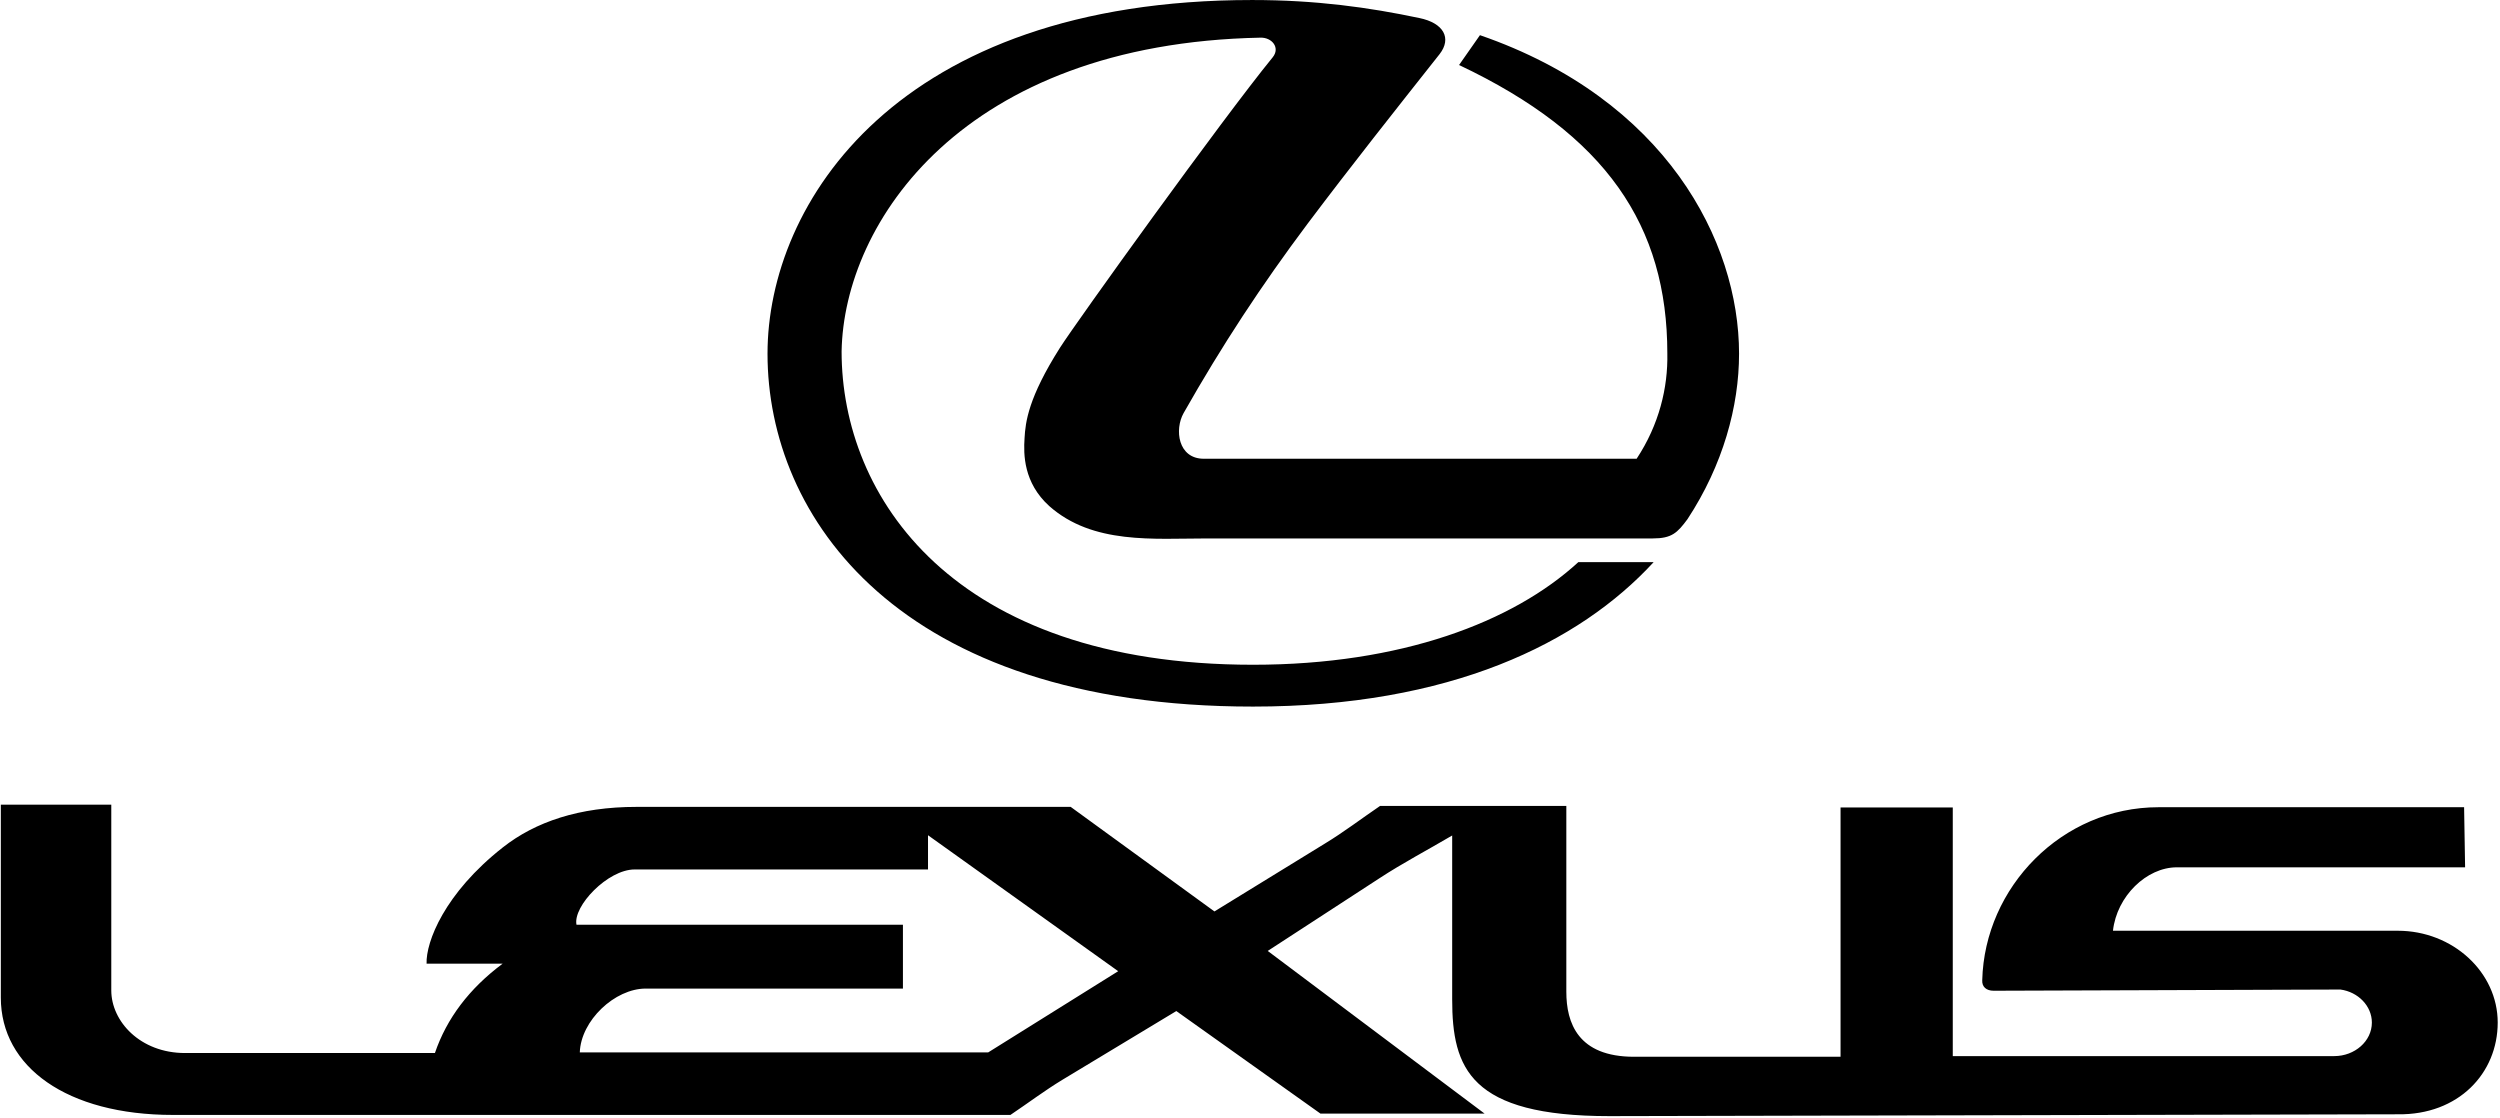
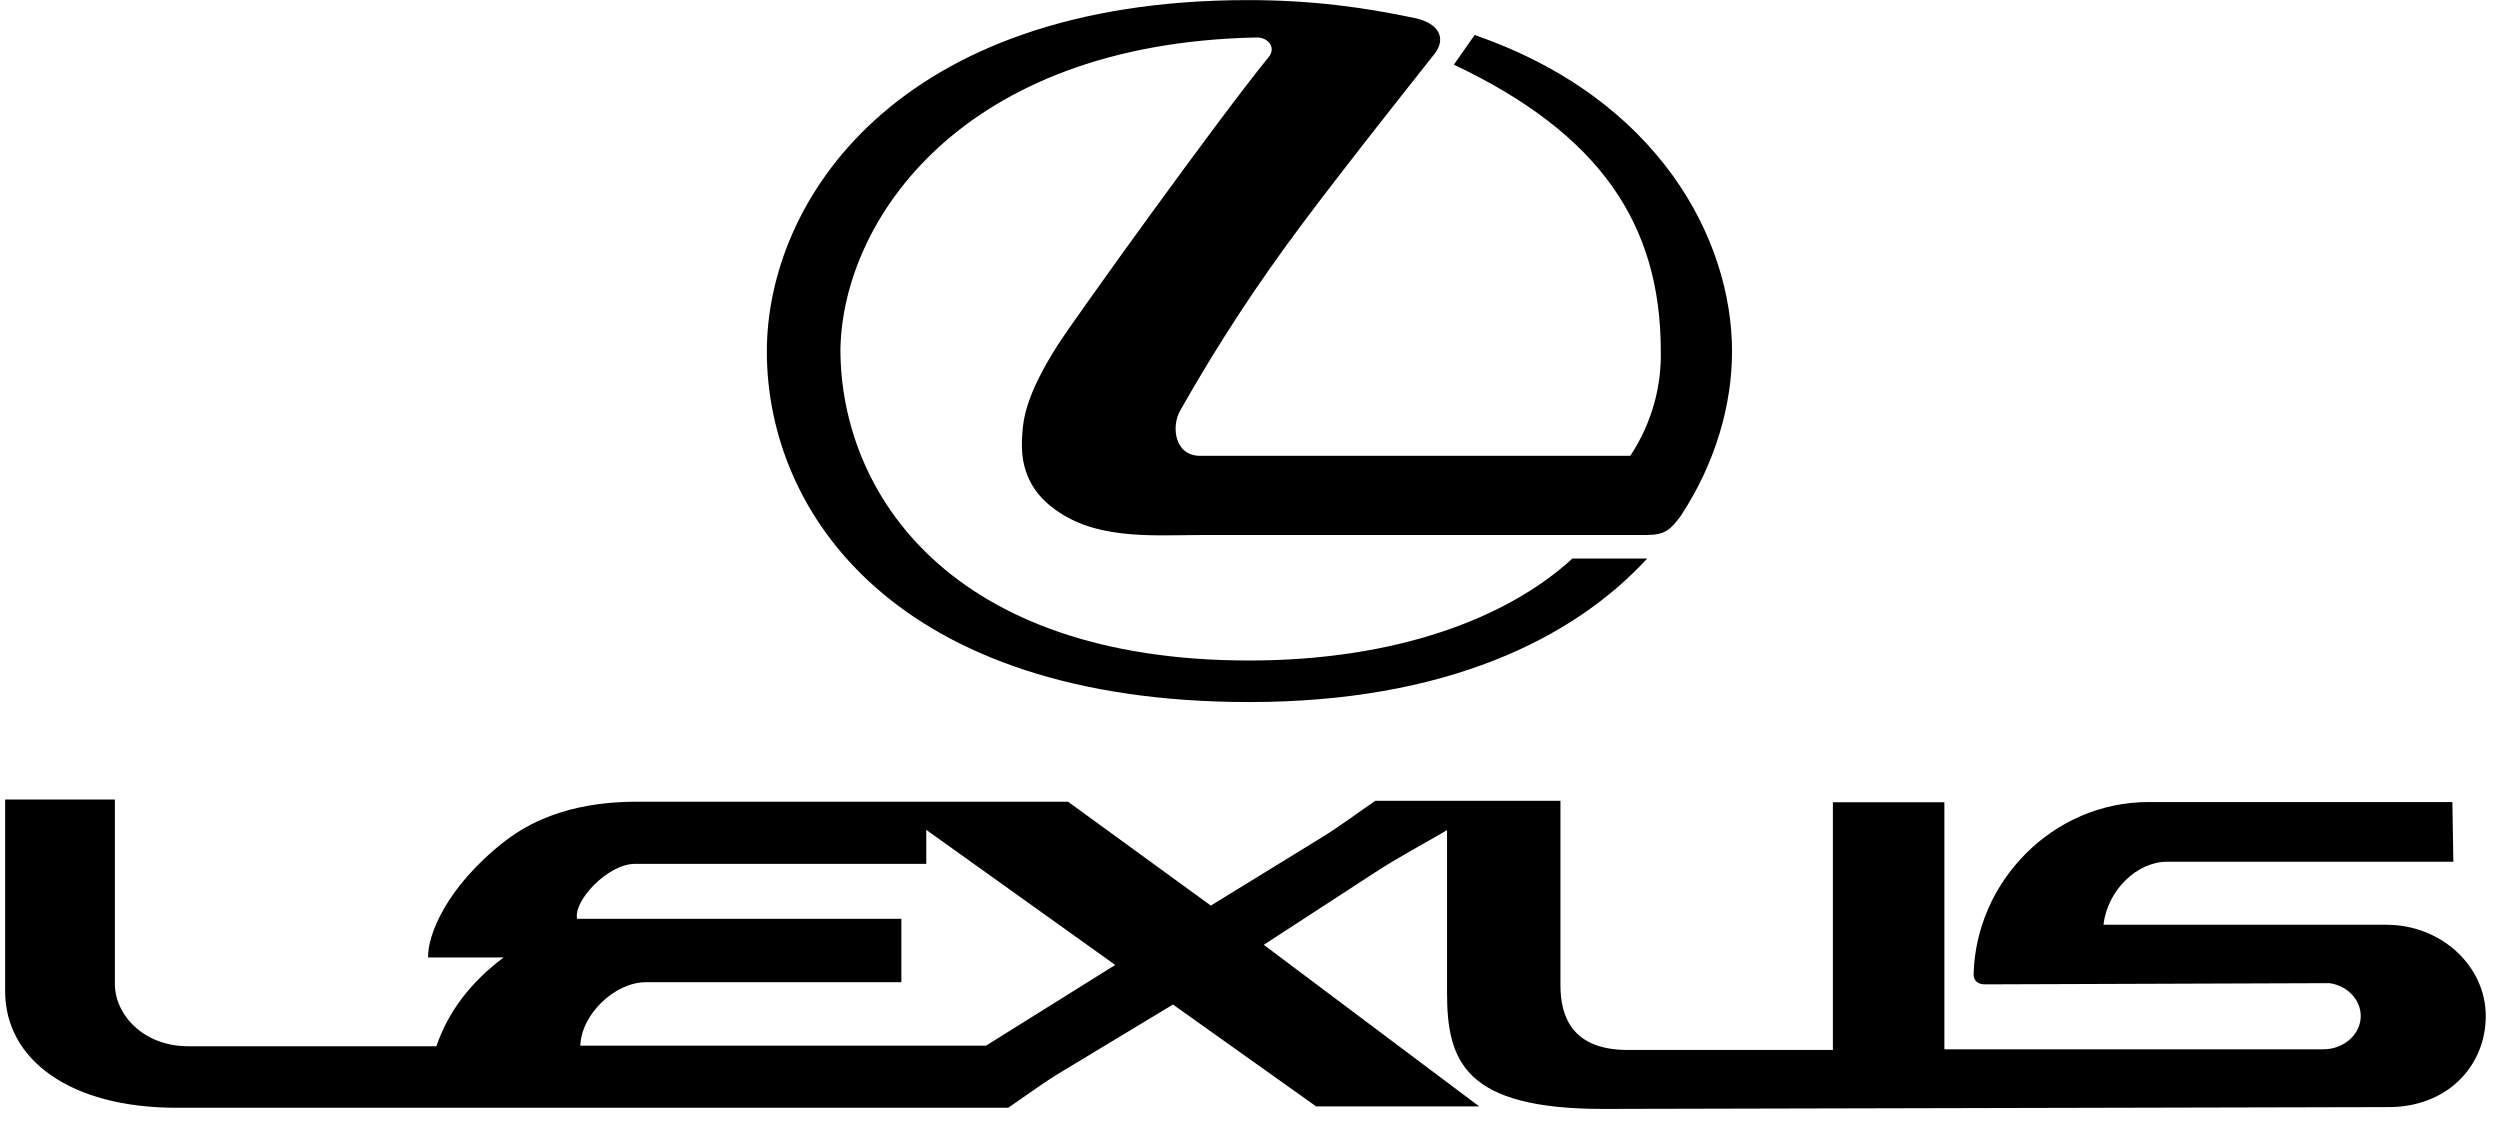
- <svg xmlns="http://www.w3.org/2000/svg" width="801" height="358" viewBox="0 0 801 358">
-   <path id="Path" fill="#000000" stroke="none" d="M 339.614 111.417 C 329.449 127.456 328.547 135.215 328.264 140.431 C 327.92 145.518 327.92 154.66 336.176 162.137 C 350.161 174.524 369.643 172.516 386.935 172.516 L 529.539 172.516 C 535.617 172.516 537.405 170.752 540.666 166.344 C 552.069 148.978 557.193 130.168 557.193 113.319 C 557.193 77.241 533.654 31.814 474.175 11.269 L 467.485 20.831 C 514.653 43.148 534.213 72.367 534.213 113.242 C 534.433 124.186 531.6 136.04 524.376 146.983 L 385.712 146.983 C 377.395 146.983 376.272 137.621 379.22 132.367 C 391.54 110.63 404.171 91.415 418.973 71.649 C 432.995 53.014 446.819 35.587 461.26 17.326 C 465.194 12.262 462.567 7.375 454.769 5.778 C 438.578 2.365 421.646 0.005 401.178 0.005 C 287.405 0.005 245.912 65.097 245.912 113.342 C 245.912 165.627 287.771 226.39 401.461 226.39 C 464.575 226.39 505.908 206.112 529.836 180.099 L 505.709 180.099 C 484.761 199.346 448.865 212.987 401.461 212.987 C 305.161 212.987 269.648 159.058 269.648 112.617 C 270.373 71.199 308.477 13.972 403.874 12.064 C 407.486 11.964 410.281 15.256 407.769 18.364 C 391.455 38.358 344.937 103.069 339.614 111.417" />
-   <path id="path1" fill="#000000" stroke="none" d="M 768.251 298.211 L 676.992 298.211 C 678.214 287.137 687.776 277.888 697.46 277.888 L 789.818 277.888 L 789.498 258.634 L 691.595 258.634 C 660.617 258.634 635.857 284.265 635.109 314.074 C 634.987 316.159 636.4 317.434 638.768 317.434 L 749.867 317.045 C 755.572 317.824 759.948 322.329 759.948 327.63 C 759.948 333.595 754.464 338.376 747.897 338.376 L 625.668 338.376 L 625.668 258.711 L 589.712 258.711 L 589.712 338.588 L 523.55 338.588 C 505.55 338.588 501.852 327.721 501.852 317.747 L 501.852 258.23 L 442.159 258.23 C 436.248 262.247 430.544 266.616 424.48 270.288 L 389.103 292.025 L 343.05 258.527 L 271.459 258.527 L 203.906 258.527 C 185.608 258.527 171.547 263.294 161.122 271.496 C 142.38 286.22 136.438 301.8 136.675 308.766 L 161.038 308.766 C 150.338 316.739 143.121 326.317 139.348 337.39 L 59.277 337.39 C 44.897 337.39 35.656 327.225 35.656 317.328 L 35.656 257.825 L 0.265 257.825 L 0.265 319.641 C 0.265 341.85 21.435 357.225 55.421 357.225 L 271.459 357.225 L 323.743 357.225 C 329.348 353.466 334.612 349.472 340.438 345.937 L 376.892 323.941 L 423.074 356.797 L 475.664 356.797 L 406.18 304.68 L 441.892 281.446 C 449.492 276.468 457.48 272.29 465.278 267.692 L 465.278 320.176 C 465.278 342.271 470.945 357.607 515.676 357.607 L 768.251 357.019 C 787.734 357.3 800.265 343.836 800.265 327.63 C 800.265 311.5 785.885 298.211 768.251 298.211 M 316.61 337.192 L 271.459 337.192 L 185.767 337.192 C 186.111 326.987 196.978 316.739 206.9 316.739 L 271.459 316.739 L 289.299 316.739 L 289.299 296.293 L 271.459 296.293 L 184.706 296.293 C 183.523 290.329 194.749 278.575 203.325 278.575 L 271.459 278.575 L 297.334 278.575 L 297.334 267.609 L 358.271 311.171 L 316.61 337.192 Z" />
+ <svg xmlns="http://www.w3.org/2000/svg" width="129" height="58" viewBox="0 0 129 58">
+   <path id="lexus" fill="#000000" stroke="none" d="M 54.561 17.831 C 52.934 20.397 52.79 21.638 52.745 22.473 C 52.69 23.287 52.69 24.749 54.011 25.946 C 56.248 27.928 59.366 27.606 62.132 27.606 L 84.949 27.606 C 85.921 27.606 86.207 27.324 86.729 26.619 C 88.554 23.84 89.373 20.831 89.373 18.135 C 89.373 12.362 85.607 5.094 76.091 1.807 L 75.02 3.337 C 82.567 6.907 85.697 11.583 85.697 18.123 C 85.732 19.874 85.279 21.77 84.123 23.521 L 61.937 23.521 C 60.606 23.521 60.426 22.023 60.898 21.183 C 62.869 17.705 64.89 14.63 67.258 11.468 C 69.502 8.486 71.714 5.698 74.024 2.776 C 74.654 1.966 74.233 1.184 72.986 0.928 C 70.395 0.382 67.686 0.005 64.411 0.005 C 46.207 0.005 39.569 10.419 39.569 18.139 C 39.569 26.504 46.266 36.226 64.456 36.226 C 74.555 36.226 81.168 32.982 84.996 28.82 L 81.136 28.82 C 77.784 31.899 72.041 34.082 64.456 34.082 C 49.048 34.082 43.366 25.453 43.366 18.023 C 43.482 11.396 49.579 2.239 64.842 1.934 C 65.42 1.918 65.868 2.445 65.466 2.942 C 62.855 6.141 55.412 16.495 54.561 17.831 M 123.143 47.718 L 108.541 47.718 C 108.737 45.946 110.267 44.466 111.816 44.466 L 126.594 44.466 L 126.542 41.385 L 110.878 41.385 C 105.921 41.385 101.96 45.486 101.84 50.256 C 101.821 50.589 102.047 50.793 102.425 50.793 L 120.201 50.731 C 121.114 50.856 121.814 51.577 121.814 52.425 C 121.814 53.379 120.937 54.144 119.886 54.144 L 100.33 54.144 L 100.33 41.398 L 94.577 41.398 L 94.577 54.178 L 83.991 54.178 C 81.111 54.178 80.519 52.439 80.519 50.843 L 80.519 41.321 L 70.968 41.321 C 70.022 41.963 69.11 42.662 68.139 43.25 L 62.479 46.728 L 55.111 41.368 L 43.656 41.368 L 32.848 41.368 C 29.92 41.368 27.67 42.131 26.002 43.443 C 23.003 45.799 22.053 48.292 22.091 49.406 L 25.989 49.406 C 24.277 50.682 23.122 52.214 22.518 53.986 L 9.707 53.986 C 7.406 53.986 5.928 52.36 5.928 50.776 L 5.928 41.256 L 0.265 41.256 L 0.265 51.146 C 0.265 54.7 3.652 57.16 9.09 57.16 L 43.656 57.16 L 52.021 57.16 C 52.918 56.558 53.76 55.919 54.693 55.354 L 60.525 51.834 L 67.914 57.091 L 76.329 57.091 L 65.211 48.753 L 70.925 45.035 C 72.141 44.239 73.419 43.57 74.667 42.835 L 74.667 51.232 C 74.667 54.767 75.574 57.221 82.731 57.221 L 123.143 57.127 C 126.26 57.172 128.265 55.018 128.265 52.425 C 128.265 49.844 125.964 47.718 123.143 47.718 M 50.88 53.955 L 43.656 53.955 L 29.945 53.955 C 30 52.322 31.739 50.682 33.327 50.682 L 43.656 50.682 L 46.51 50.682 L 46.51 47.411 L 43.656 47.411 L 29.776 47.411 C 29.586 46.457 31.383 44.576 32.755 44.576 L 43.656 44.576 L 47.796 44.576 L 47.796 42.821 L 57.546 49.791 L 50.88 53.955 Z" />
</svg>
